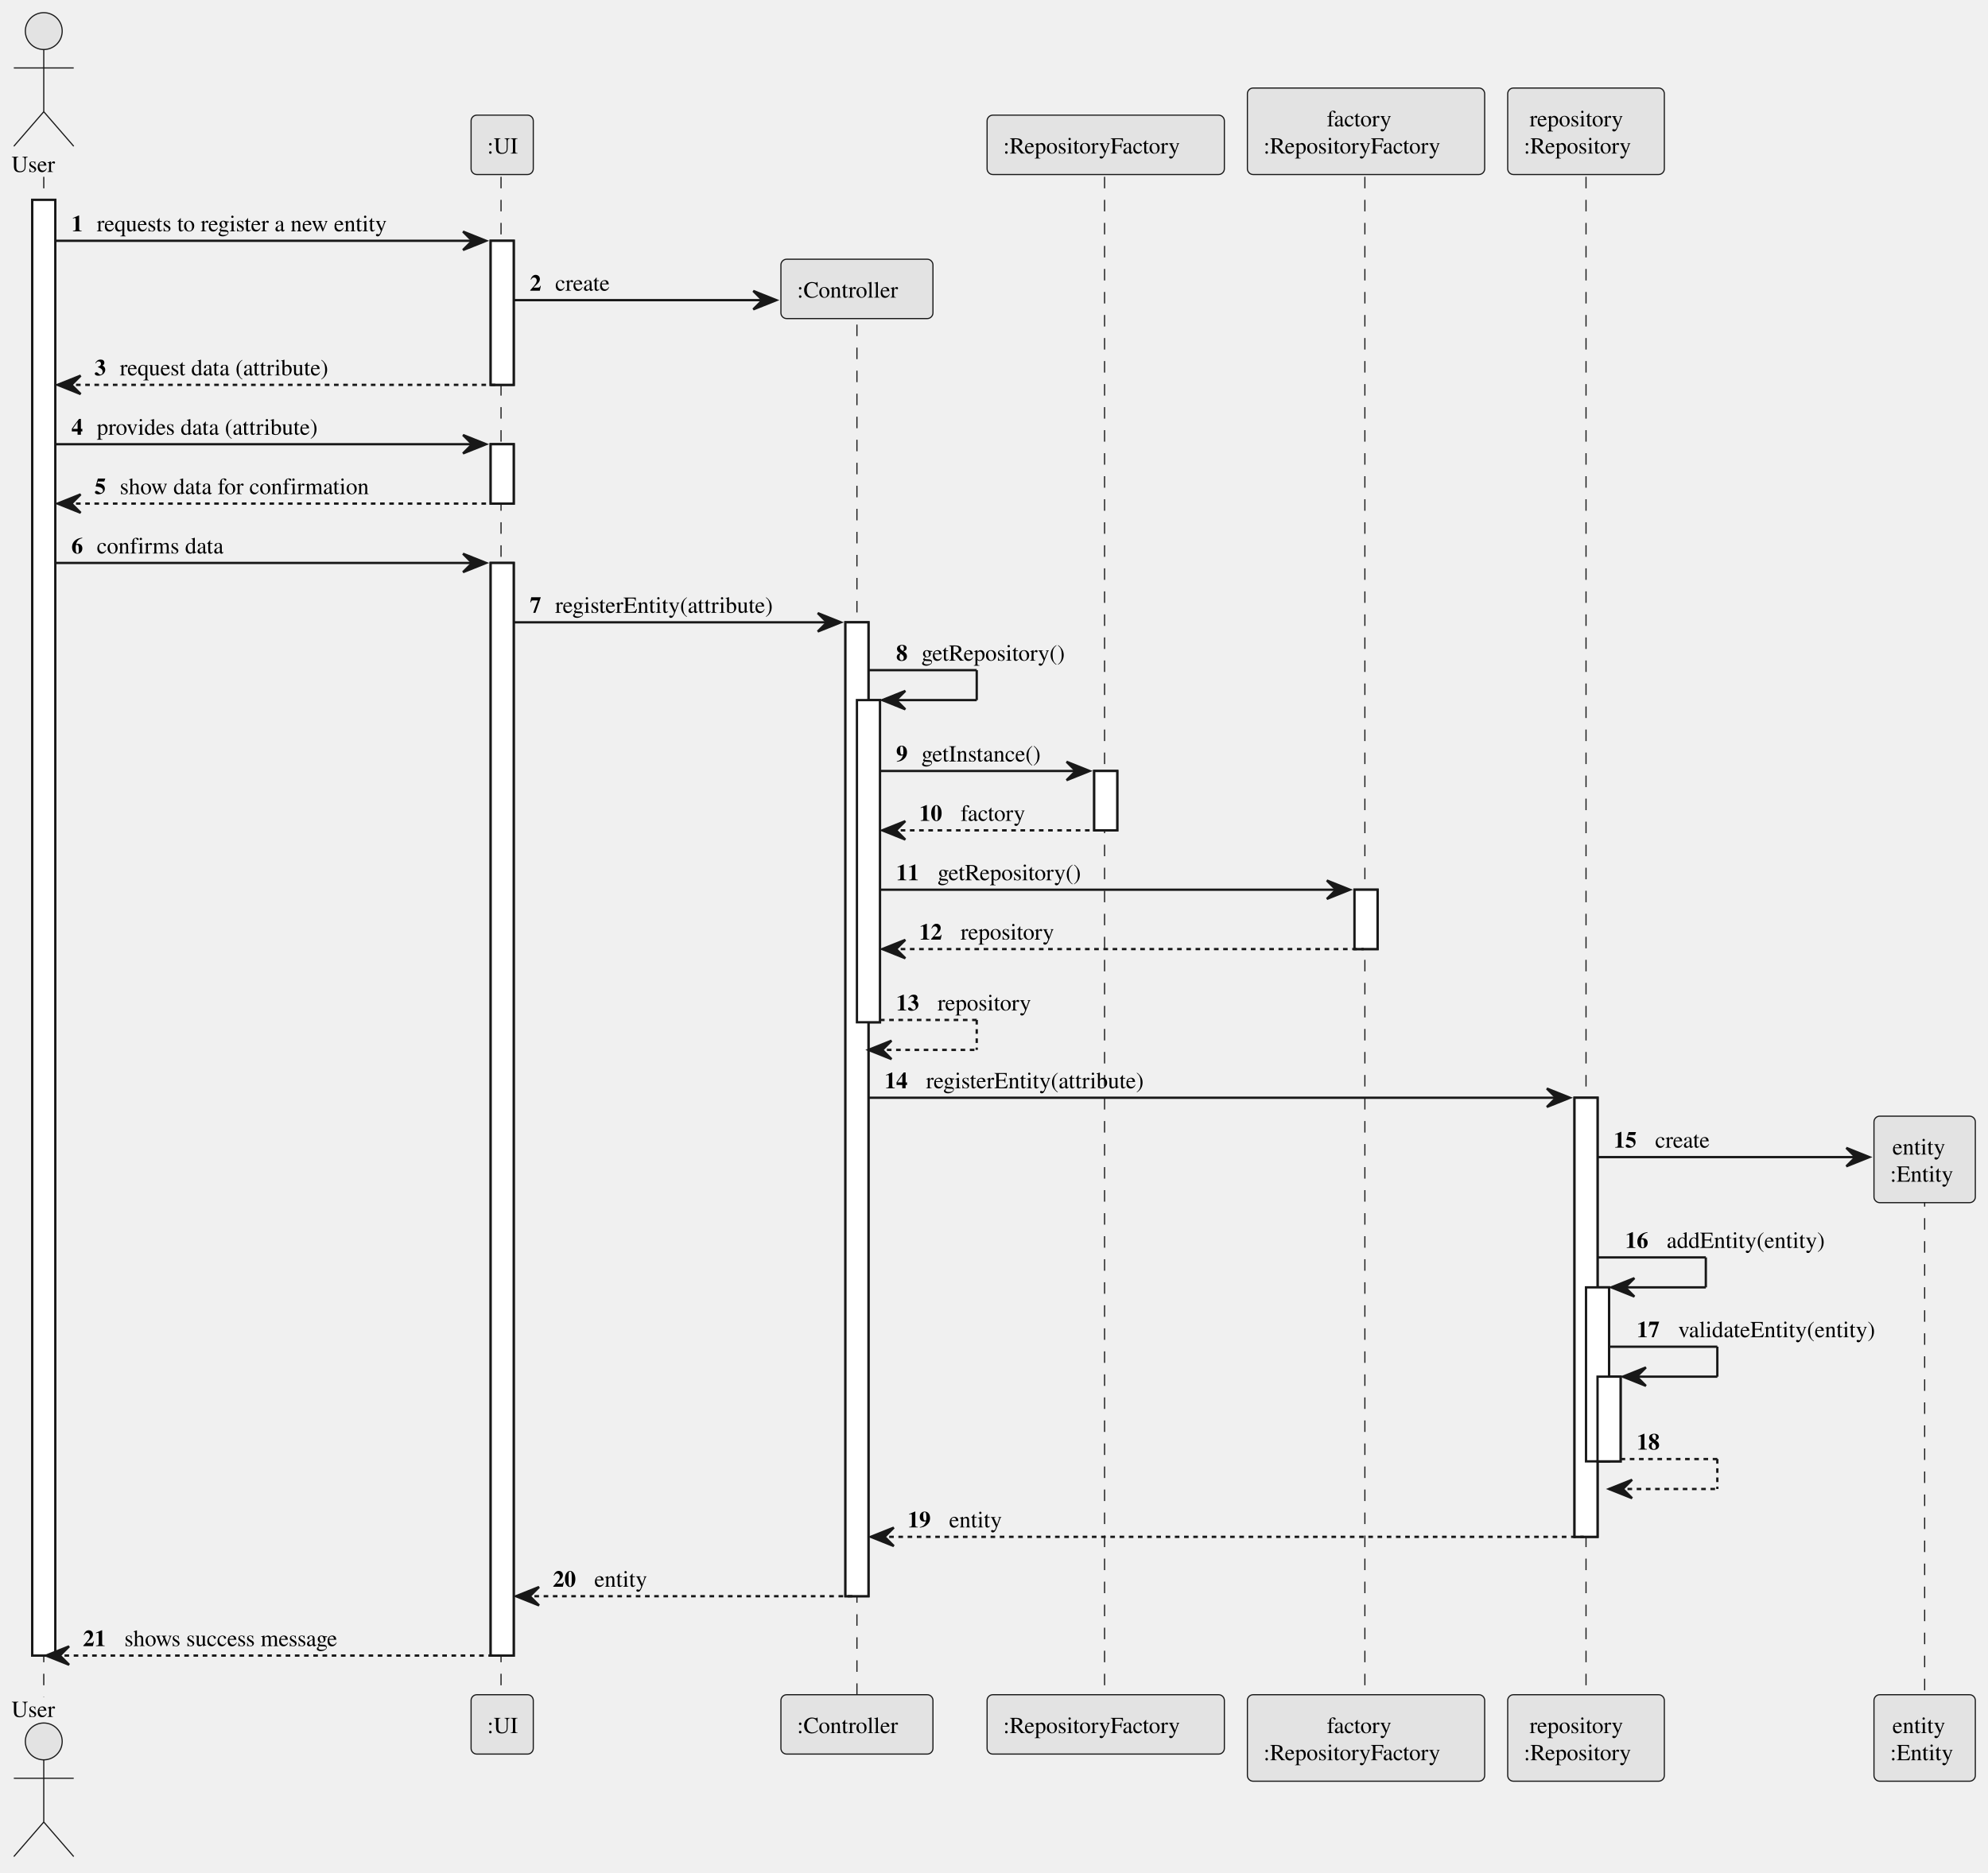
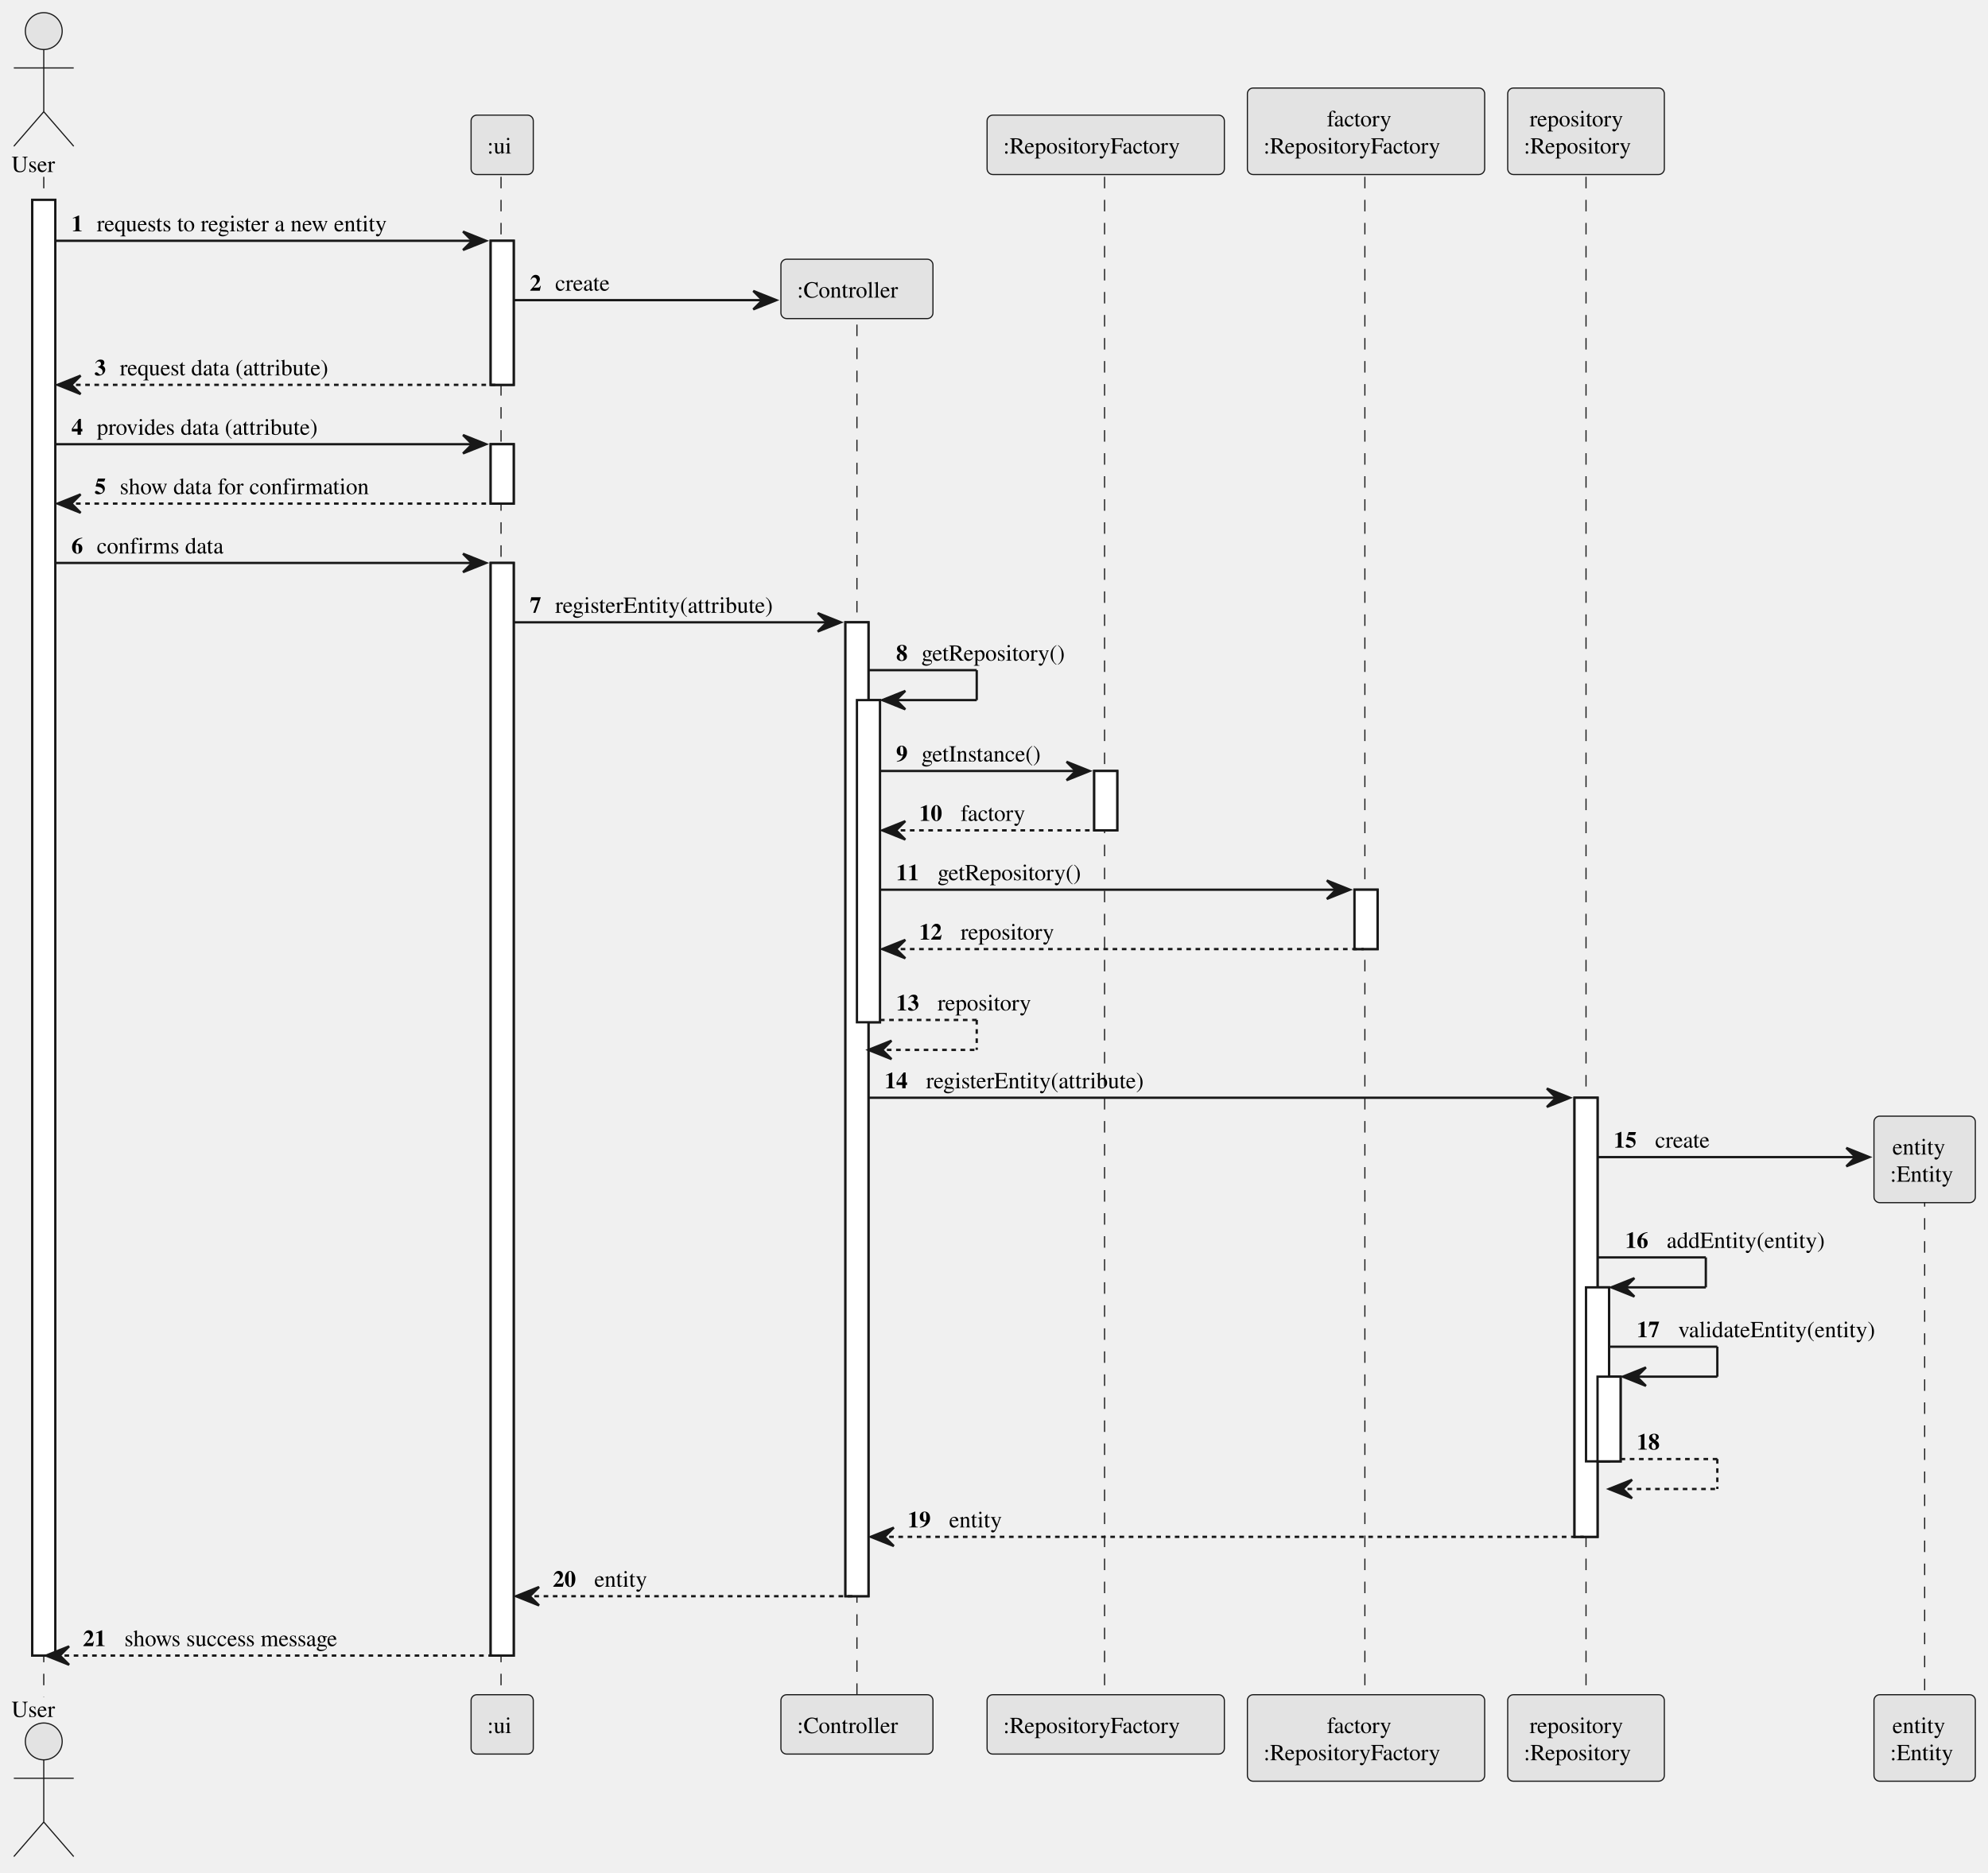
<svg xmlns="http://www.w3.org/2000/svg" contentStyleType="text/css" height="813px" preserveAspectRatio="none" style="width:863px;height:813px;background:#FFFFFF;" version="1.1" viewBox="0 0 863 813" width="863px" zoomAndPan="magnify">
  <defs />
  <g>
    <rect fill="#FFFFFF" height="632.102" style="stroke:#181818;stroke-width:1.0;" width="10" x="14" y="86.777" />
    <rect fill="#FFFFFF" height="62.555" style="stroke:#181818;stroke-width:1.0;" width="10" x="213" y="104.555" />
    <rect fill="#FFFFFF" height="25.777" style="stroke:#181818;stroke-width:1.0;" width="10" x="213" y="192.887" />
    <rect fill="#FFFFFF" height="474.438" style="stroke:#181818;stroke-width:1.0;" width="10" x="213" y="244.441" />
    <rect fill="#FFFFFF" height="422.883" style="stroke:#181818;stroke-width:1.0;" width="10" x="367" y="270.219" />
    <rect fill="#FFFFFF" height="139.887" style="stroke:#181818;stroke-width:1.0;" width="10" x="372" y="303.996" />
    <rect fill="#FFFFFF" height="25.777" style="stroke:#181818;stroke-width:1.0;" width="10" x="475" y="334.773" />
    <rect fill="#FFFFFF" height="25.777" style="stroke:#181818;stroke-width:1.0;" width="10" x="588" y="386.328" />
    <rect fill="#FFFFFF" height="190.664" style="stroke:#181818;stroke-width:1.0;" width="10" x="683.5" y="476.66" />
    <rect fill="#FFFFFF" height="75.555" style="stroke:#181818;stroke-width:1.0;" width="10" x="688.5" y="558.992" />
    <rect fill="#FFFFFF" height="36.777" style="stroke:#181818;stroke-width:1.0;" width="10" x="693.5" y="597.769" />
    <line style="stroke:#181818;stroke-width:0.5;stroke-dasharray:5.0,5.0;" x1="19" x2="19" y1="76.777" y2="736.879" />
    <line style="stroke:#181818;stroke-width:0.5;stroke-dasharray:5.0,5.0;" x1="217.5" x2="217.5" y1="76.777" y2="736.879" />
    <line style="stroke:#181818;stroke-width:0.5;stroke-dasharray:5.0,5.0;" x1="372" x2="372" y1="140.943" y2="736.879" />
    <line style="stroke:#181818;stroke-width:0.5;stroke-dasharray:5.0,5.0;" x1="479.5" x2="479.5" y1="76.777" y2="736.879" />
    <line style="stroke:#181818;stroke-width:0.5;stroke-dasharray:5.0,5.0;" x1="592.5" x2="592.5" y1="76.777" y2="736.879" />
    <line style="stroke:#181818;stroke-width:0.5;stroke-dasharray:5.0,5.0;" x1="688.5" x2="688.5" y1="76.777" y2="736.879" />
    <line style="stroke:#181818;stroke-width:0.5;stroke-dasharray:5.0,5.0;" x1="835.5" x2="835.5" y1="518.938" y2="736.879" />
    <text fill="#000000" font-family="Times" font-size="10" lengthAdjust="spacing" textLength="22" x="5" y="74.668">User</text>
    <ellipse cx="19" cy="13.5" fill="#E3E3E3" rx="8" ry="8" style="stroke:#181818;stroke-width:0.5;" />
    <path d="M19,21.5 L19,48.5 M6,29.5 L32,29.5 M19,48.5 L6,63.5 M19,48.5 L32,63.5 " fill="none" style="stroke:#181818;stroke-width:0.5;" />
    <text fill="#000000" font-family="Times" font-size="10" lengthAdjust="spacing" textLength="22" x="5" y="745.547">User</text>
    <ellipse cx="19" cy="756.156" fill="#E3E3E3" rx="8" ry="8" style="stroke:#181818;stroke-width:0.5;" />
    <path d="M19,764.156 L19,791.156 M6,772.156 L32,772.156 M19,791.156 L6,806.156 M19,791.156 L32,806.156 " fill="none" style="stroke:#181818;stroke-width:0.5;" />
    <rect fill="#E3E3E3" height="25.777" rx="2.5" ry="2.5" style="stroke:#181818;stroke-width:0.5;" width="27" x="204.5" y="50" />
-     <text fill="#000000" font-family="Times" font-size="10" lengthAdjust="spacing" textLength="13" x="211.5" y="66.668">:UI</text>
+     <text fill="#000000" font-family="Times" font-size="10" lengthAdjust="spacing" textLength="13" x="211.5" y="66.668">:ui</text>
    <rect fill="#E3E3E3" height="25.777" rx="2.5" ry="2.5" style="stroke:#181818;stroke-width:0.5;" width="27" x="204.5" y="735.879" />
-     <text fill="#000000" font-family="Times" font-size="10" lengthAdjust="spacing" textLength="13" x="211.5" y="752.547">:UI</text>
+     <text fill="#000000" font-family="Times" font-size="10" lengthAdjust="spacing" textLength="13" x="211.5" y="752.547">:ui</text>
    <rect fill="#E3E3E3" height="25.777" rx="2.5" ry="2.5" style="stroke:#181818;stroke-width:0.5;" width="66" x="339" y="735.879" />
    <text fill="#000000" font-family="Times" font-size="10" lengthAdjust="spacing" textLength="52" x="346" y="752.547">:Controller</text>
    <rect fill="#E3E3E3" height="25.777" rx="2.5" ry="2.5" style="stroke:#181818;stroke-width:0.5;" width="103" x="428.5" y="50" />
    <text fill="#000000" font-family="Times" font-size="10" lengthAdjust="spacing" textLength="89" x="435.5" y="66.668">:RepositoryFactory</text>
    <rect fill="#E3E3E3" height="25.777" rx="2.5" ry="2.5" style="stroke:#181818;stroke-width:0.5;" width="103" x="428.5" y="735.879" />
    <text fill="#000000" font-family="Times" font-size="10" lengthAdjust="spacing" textLength="89" x="435.5" y="752.547">:RepositoryFactory</text>
    <rect fill="#E3E3E3" height="37.555" rx="2.5" ry="2.5" style="stroke:#181818;stroke-width:0.5;" width="103" x="541.5" y="38.223" />
    <text fill="#000000" font-family="Times" font-size="10" lengthAdjust="spacing" textLength="34" x="576" y="54.891">factory</text>
    <text fill="#000000" font-family="Times" font-size="10" lengthAdjust="spacing" textLength="89" x="548.5" y="66.668">:RepositoryFactory</text>
    <rect fill="#E3E3E3" height="37.555" rx="2.5" ry="2.5" style="stroke:#181818;stroke-width:0.5;" width="103" x="541.5" y="735.879" />
    <text fill="#000000" font-family="Times" font-size="10" lengthAdjust="spacing" textLength="34" x="576" y="752.547">factory</text>
    <text fill="#000000" font-family="Times" font-size="10" lengthAdjust="spacing" textLength="89" x="548.5" y="764.324">:RepositoryFactory</text>
    <rect fill="#E3E3E3" height="37.555" rx="2.5" ry="2.5" style="stroke:#181818;stroke-width:0.5;" width="68" x="654.5" y="38.223" />
    <text fill="#000000" font-family="Times" font-size="10" lengthAdjust="spacing" textLength="49" x="664" y="54.891">repository</text>
    <text fill="#000000" font-family="Times" font-size="10" lengthAdjust="spacing" textLength="54" x="661.5" y="66.668">:Repository</text>
    <rect fill="#E3E3E3" height="37.555" rx="2.5" ry="2.5" style="stroke:#181818;stroke-width:0.5;" width="68" x="654.5" y="735.879" />
    <text fill="#000000" font-family="Times" font-size="10" lengthAdjust="spacing" textLength="49" x="664" y="752.547">repository</text>
    <text fill="#000000" font-family="Times" font-size="10" lengthAdjust="spacing" textLength="54" x="661.5" y="764.324">:Repository</text>
    <rect fill="#E3E3E3" height="37.555" rx="2.5" ry="2.5" style="stroke:#181818;stroke-width:0.5;" width="44" x="813.5" y="735.879" />
    <text fill="#000000" font-family="Times" font-size="10" lengthAdjust="spacing" textLength="28" x="821.5" y="752.547">entity</text>
    <text fill="#000000" font-family="Times" font-size="10" lengthAdjust="spacing" textLength="30" x="820.5" y="764.324">:Entity</text>
    <rect fill="#FFFFFF" height="632.102" style="stroke:#181818;stroke-width:1.0;" width="10" x="14" y="86.777" />
    <rect fill="#FFFFFF" height="62.555" style="stroke:#181818;stroke-width:1.0;" width="10" x="213" y="104.555" />
    <rect fill="#FFFFFF" height="25.777" style="stroke:#181818;stroke-width:1.0;" width="10" x="213" y="192.887" />
    <rect fill="#FFFFFF" height="474.438" style="stroke:#181818;stroke-width:1.0;" width="10" x="213" y="244.441" />
    <rect fill="#FFFFFF" height="422.883" style="stroke:#181818;stroke-width:1.0;" width="10" x="367" y="270.219" />
    <rect fill="#FFFFFF" height="139.887" style="stroke:#181818;stroke-width:1.0;" width="10" x="372" y="303.996" />
    <rect fill="#FFFFFF" height="25.777" style="stroke:#181818;stroke-width:1.0;" width="10" x="475" y="334.773" />
    <rect fill="#FFFFFF" height="25.777" style="stroke:#181818;stroke-width:1.0;" width="10" x="588" y="386.328" />
    <rect fill="#FFFFFF" height="190.664" style="stroke:#181818;stroke-width:1.0;" width="10" x="683.5" y="476.66" />
    <rect fill="#FFFFFF" height="75.555" style="stroke:#181818;stroke-width:1.0;" width="10" x="688.5" y="558.992" />
    <rect fill="#FFFFFF" height="36.777" style="stroke:#181818;stroke-width:1.0;" width="10" x="693.5" y="597.769" />
    <polygon fill="#181818" points="201,100.555,211,104.555,201,108.555,205,104.555" style="stroke:#181818;stroke-width:1.0;" />
    <line style="stroke:#181818;stroke-width:1.0;" x1="24" x2="207" y1="104.555" y2="104.555" />
    <text fill="#000000" font-family="Times" font-size="10" font-weight="bold" lengthAdjust="spacing" textLength="7" x="31" y="100.445">1</text>
    <text fill="#000000" font-family="Times" font-size="10" lengthAdjust="spacing" textLength="159" x="42" y="100.445">requests to register a new entity</text>
    <polygon fill="#181818" points="327,126.332,337,130.332,327,134.332,331,130.332" style="stroke:#181818;stroke-width:1.0;" />
    <line style="stroke:#181818;stroke-width:1.0;" x1="223" x2="333" y1="130.332" y2="130.332" />
    <text fill="#000000" font-family="Times" font-size="10" font-weight="bold" lengthAdjust="spacing" textLength="7" x="230" y="126.223">2</text>
    <text fill="#000000" font-family="Times" font-size="10" lengthAdjust="spacing" textLength="31" x="241" y="126.223">create</text>
    <rect fill="#E3E3E3" height="25.777" rx="2.5" ry="2.5" style="stroke:#181818;stroke-width:0.5;" width="66" x="339" y="112.555" />
    <text fill="#000000" font-family="Times" font-size="10" lengthAdjust="spacing" textLength="52" x="346" y="129.223">:Controller</text>
    <polygon fill="#181818" points="35,163.109,25,167.109,35,171.109,31,167.109" style="stroke:#181818;stroke-width:1.0;" />
    <line style="stroke:#181818;stroke-width:1.0;stroke-dasharray:2.0,2.0;" x1="29" x2="217" y1="167.109" y2="167.109" />
    <text fill="#000000" font-family="Times" font-size="10" font-weight="bold" lengthAdjust="spacing" textLength="7" x="41" y="163">3</text>
    <text fill="#000000" font-family="Times" font-size="10" lengthAdjust="spacing" textLength="114" x="52" y="163">request data (attribute)</text>
    <polygon fill="#181818" points="201,188.887,211,192.887,201,196.887,205,192.887" style="stroke:#181818;stroke-width:1.0;" />
    <line style="stroke:#181818;stroke-width:1.0;" x1="24" x2="207" y1="192.887" y2="192.887" />
    <text fill="#000000" font-family="Times" font-size="10" font-weight="bold" lengthAdjust="spacing" textLength="7" x="31" y="188.777">4</text>
    <text fill="#000000" font-family="Times" font-size="10" lengthAdjust="spacing" textLength="118" x="42" y="188.777">provides data (attribute)</text>
    <polygon fill="#181818" points="35,214.664,25,218.664,35,222.664,31,218.664" style="stroke:#181818;stroke-width:1.0;" />
    <line style="stroke:#181818;stroke-width:1.0;stroke-dasharray:2.0,2.0;" x1="29" x2="217" y1="218.664" y2="218.664" />
    <text fill="#000000" font-family="Times" font-size="10" font-weight="bold" lengthAdjust="spacing" textLength="7" x="41" y="214.555">5</text>
    <text fill="#000000" font-family="Times" font-size="10" lengthAdjust="spacing" textLength="132" x="52" y="214.555">show data for confirmation</text>
    <polygon fill="#181818" points="201,240.441,211,244.441,201,248.441,205,244.441" style="stroke:#181818;stroke-width:1.0;" />
    <line style="stroke:#181818;stroke-width:1.0;" x1="24" x2="207" y1="244.441" y2="244.441" />
    <text fill="#000000" font-family="Times" font-size="10" font-weight="bold" lengthAdjust="spacing" textLength="7" x="31" y="240.332">6</text>
    <text fill="#000000" font-family="Times" font-size="10" lengthAdjust="spacing" textLength="67" x="42" y="240.332">confirms data</text>
    <polygon fill="#181818" points="355,266.219,365,270.219,355,274.219,359,270.219" style="stroke:#181818;stroke-width:1.0;" />
    <line style="stroke:#181818;stroke-width:1.0;" x1="223" x2="361" y1="270.219" y2="270.219" />
    <text fill="#000000" font-family="Times" font-size="10" font-weight="bold" lengthAdjust="spacing" textLength="7" x="230" y="266.109">7</text>
    <text fill="#000000" font-family="Times" font-size="10" lengthAdjust="spacing" textLength="114" x="241" y="266.109">registerEntity(attribute)</text>
    <line style="stroke:#181818;stroke-width:1.0;" x1="377" x2="424" y1="290.996" y2="290.996" />
    <line style="stroke:#181818;stroke-width:1.0;" x1="424" x2="424" y1="290.996" y2="303.996" />
    <line style="stroke:#181818;stroke-width:1.0;" x1="383" x2="424" y1="303.996" y2="303.996" />
    <polygon fill="#181818" points="393,299.996,383,303.996,393,307.996,389,303.996" style="stroke:#181818;stroke-width:1.0;" />
    <text fill="#000000" font-family="Times" font-size="10" font-weight="bold" lengthAdjust="spacing" textLength="7" x="389" y="286.887">8</text>
    <text fill="#000000" font-family="Times" font-size="10" lengthAdjust="spacing" textLength="73" x="400" y="286.887">getRepository()</text>
    <polygon fill="#181818" points="463,330.773,473,334.773,463,338.773,467,334.773" style="stroke:#181818;stroke-width:1.0;" />
    <line style="stroke:#181818;stroke-width:1.0;" x1="382" x2="469" y1="334.773" y2="334.773" />
    <text fill="#000000" font-family="Times" font-size="10" font-weight="bold" lengthAdjust="spacing" textLength="7" x="389" y="330.664">9</text>
    <text fill="#000000" font-family="Times" font-size="10" lengthAdjust="spacing" textLength="63" x="400" y="330.664">getInstance()</text>
    <polygon fill="#181818" points="393,356.551,383,360.551,393,364.551,389,360.551" style="stroke:#181818;stroke-width:1.0;" />
    <line style="stroke:#181818;stroke-width:1.0;stroke-dasharray:2.0,2.0;" x1="387" x2="479" y1="360.551" y2="360.551" />
    <text fill="#000000" font-family="Times" font-size="10" font-weight="bold" lengthAdjust="spacing" textLength="14" x="399" y="356.441">10</text>
    <text fill="#000000" font-family="Times" font-size="10" lengthAdjust="spacing" textLength="34" x="417" y="356.441">factory</text>
    <polygon fill="#181818" points="576,382.328,586,386.328,576,390.328,580,386.328" style="stroke:#181818;stroke-width:1.0;" />
    <line style="stroke:#181818;stroke-width:1.0;" x1="382" x2="582" y1="386.328" y2="386.328" />
    <text fill="#000000" font-family="Times" font-size="10" font-weight="bold" lengthAdjust="spacing" textLength="14" x="389" y="382.219">11</text>
    <text fill="#000000" font-family="Times" font-size="10" lengthAdjust="spacing" textLength="73" x="407" y="382.219">getRepository()</text>
    <polygon fill="#181818" points="393,408.106,383,412.106,393,416.106,389,412.106" style="stroke:#181818;stroke-width:1.0;" />
    <line style="stroke:#181818;stroke-width:1.0;stroke-dasharray:2.0,2.0;" x1="387" x2="592" y1="412.106" y2="412.106" />
    <text fill="#000000" font-family="Times" font-size="10" font-weight="bold" lengthAdjust="spacing" textLength="14" x="399" y="407.996">12</text>
    <text fill="#000000" font-family="Times" font-size="10" lengthAdjust="spacing" textLength="49" x="417" y="407.996">repository</text>
    <line style="stroke:#181818;stroke-width:1.0;stroke-dasharray:2.0,2.0;" x1="382" x2="424" y1="442.883" y2="442.883" />
    <line style="stroke:#181818;stroke-width:1.0;stroke-dasharray:2.0,2.0;" x1="424" x2="424" y1="442.883" y2="455.883" />
    <line style="stroke:#181818;stroke-width:1.0;stroke-dasharray:2.0,2.0;" x1="377" x2="424" y1="455.883" y2="455.883" />
    <polygon fill="#181818" points="387,451.883,377,455.883,387,459.883,383,455.883" style="stroke:#181818;stroke-width:1.0;" />
    <text fill="#000000" font-family="Times" font-size="10" font-weight="bold" lengthAdjust="spacing" textLength="14" x="389" y="438.773">13</text>
    <text fill="#000000" font-family="Times" font-size="10" lengthAdjust="spacing" textLength="49" x="407" y="438.773">repository</text>
    <polygon fill="#181818" points="671.5,472.66,681.5,476.66,671.5,480.66,675.5,476.66" style="stroke:#181818;stroke-width:1.0;" />
    <line style="stroke:#181818;stroke-width:1.0;" x1="377" x2="677.5" y1="476.66" y2="476.66" />
    <text fill="#000000" font-family="Times" font-size="10" font-weight="bold" lengthAdjust="spacing" textLength="14" x="384" y="472.551">14</text>
    <text fill="#000000" font-family="Times" font-size="10" lengthAdjust="spacing" textLength="114" x="402" y="472.551">registerEntity(attribute)</text>
    <polygon fill="#181818" points="801.5,498.438,811.5,502.438,801.5,506.438,805.5,502.438" style="stroke:#181818;stroke-width:1.0;" />
    <line style="stroke:#181818;stroke-width:1.0;" x1="693.5" x2="807.5" y1="502.438" y2="502.438" />
    <text fill="#000000" font-family="Times" font-size="10" font-weight="bold" lengthAdjust="spacing" textLength="14" x="700.5" y="498.328">15</text>
    <text fill="#000000" font-family="Times" font-size="10" lengthAdjust="spacing" textLength="31" x="718.5" y="498.328">create</text>
    <rect fill="#E3E3E3" height="37.555" rx="2.5" ry="2.5" style="stroke:#181818;stroke-width:0.5;" width="44" x="813.5" y="484.66" />
    <text fill="#000000" font-family="Times" font-size="10" lengthAdjust="spacing" textLength="28" x="821.5" y="501.328">entity</text>
    <text fill="#000000" font-family="Times" font-size="10" lengthAdjust="spacing" textLength="30" x="820.5" y="513.106">:Entity</text>
    <line style="stroke:#181818;stroke-width:1.0;" x1="693.5" x2="740.5" y1="545.992" y2="545.992" />
    <line style="stroke:#181818;stroke-width:1.0;" x1="740.5" x2="740.5" y1="545.992" y2="558.992" />
    <line style="stroke:#181818;stroke-width:1.0;" x1="699.5" x2="740.5" y1="558.992" y2="558.992" />
    <polygon fill="#181818" points="709.5,554.992,699.5,558.992,709.5,562.992,705.5,558.992" style="stroke:#181818;stroke-width:1.0;" />
    <text fill="#000000" font-family="Times" font-size="10" font-weight="bold" lengthAdjust="spacing" textLength="14" x="705.5" y="541.883">16</text>
    <text fill="#000000" font-family="Times" font-size="10" lengthAdjust="spacing" textLength="79" x="723.5" y="541.883">addEntity(entity)</text>
    <line style="stroke:#181818;stroke-width:1.0;" x1="698.5" x2="745.5" y1="584.769" y2="584.769" />
    <line style="stroke:#181818;stroke-width:1.0;" x1="745.5" x2="745.5" y1="584.769" y2="597.769" />
    <line style="stroke:#181818;stroke-width:1.0;" x1="704.5" x2="745.5" y1="597.769" y2="597.769" />
    <polygon fill="#181818" points="714.5,593.769,704.5,597.769,714.5,601.769,710.5,597.769" style="stroke:#181818;stroke-width:1.0;" />
    <text fill="#000000" font-family="Times" font-size="10" font-weight="bold" lengthAdjust="spacing" textLength="14" x="710.5" y="580.66">17</text>
    <text fill="#000000" font-family="Times" font-size="10" lengthAdjust="spacing" textLength="100" x="728.5" y="580.66">validateEntity(entity)</text>
    <line style="stroke:#181818;stroke-width:1.0;stroke-dasharray:2.0,2.0;" x1="703.5" x2="745.5" y1="633.547" y2="633.547" />
    <line style="stroke:#181818;stroke-width:1.0;stroke-dasharray:2.0,2.0;" x1="745.5" x2="745.5" y1="633.547" y2="646.547" />
    <line style="stroke:#181818;stroke-width:1.0;stroke-dasharray:2.0,2.0;" x1="698.5" x2="745.5" y1="646.547" y2="646.547" />
    <polygon fill="#181818" points="708.5,642.547,698.5,646.547,708.5,650.547,704.5,646.547" style="stroke:#181818;stroke-width:1.0;" />
    <text fill="#000000" font-family="Times" font-size="10" font-weight="bold" lengthAdjust="spacing" textLength="14" x="710.5" y="629.438">18</text>
    <text fill="#000000" font-family="Times" font-size="10" lengthAdjust="spacing" textLength="3" x="728.5" y="629.438"> </text>
    <polygon fill="#181818" points="388,663.324,378,667.324,388,671.324,384,667.324" style="stroke:#181818;stroke-width:1.0;" />
    <line style="stroke:#181818;stroke-width:1.0;stroke-dasharray:2.0,2.0;" x1="382" x2="687.5" y1="667.324" y2="667.324" />
    <text fill="#000000" font-family="Times" font-size="10" font-weight="bold" lengthAdjust="spacing" textLength="14" x="394" y="663.215">19</text>
    <text fill="#000000" font-family="Times" font-size="10" lengthAdjust="spacing" textLength="28" x="412" y="663.215">entity</text>
    <polygon fill="#181818" points="234,689.102,224,693.102,234,697.102,230,693.102" style="stroke:#181818;stroke-width:1.0;" />
    <line style="stroke:#181818;stroke-width:1.0;stroke-dasharray:2.0,2.0;" x1="228" x2="371" y1="693.102" y2="693.102" />
    <text fill="#000000" font-family="Times" font-size="10" font-weight="bold" lengthAdjust="spacing" textLength="14" x="240" y="688.992">20</text>
    <text fill="#000000" font-family="Times" font-size="10" lengthAdjust="spacing" textLength="28" x="258" y="688.992">entity</text>
    <polygon fill="#181818" points="30,714.879,20,718.879,30,722.879,26,718.879" style="stroke:#181818;stroke-width:1.0;" />
    <line style="stroke:#181818;stroke-width:1.0;stroke-dasharray:2.0,2.0;" x1="24" x2="217" y1="718.879" y2="718.879" />
    <text fill="#000000" font-family="Times" font-size="10" font-weight="bold" lengthAdjust="spacing" textLength="14" x="36" y="714.769">21</text>
    <text fill="#000000" font-family="Times" font-size="10" lengthAdjust="spacing" textLength="116" x="54" y="714.769">shows success message</text>
  </g>
</svg>
